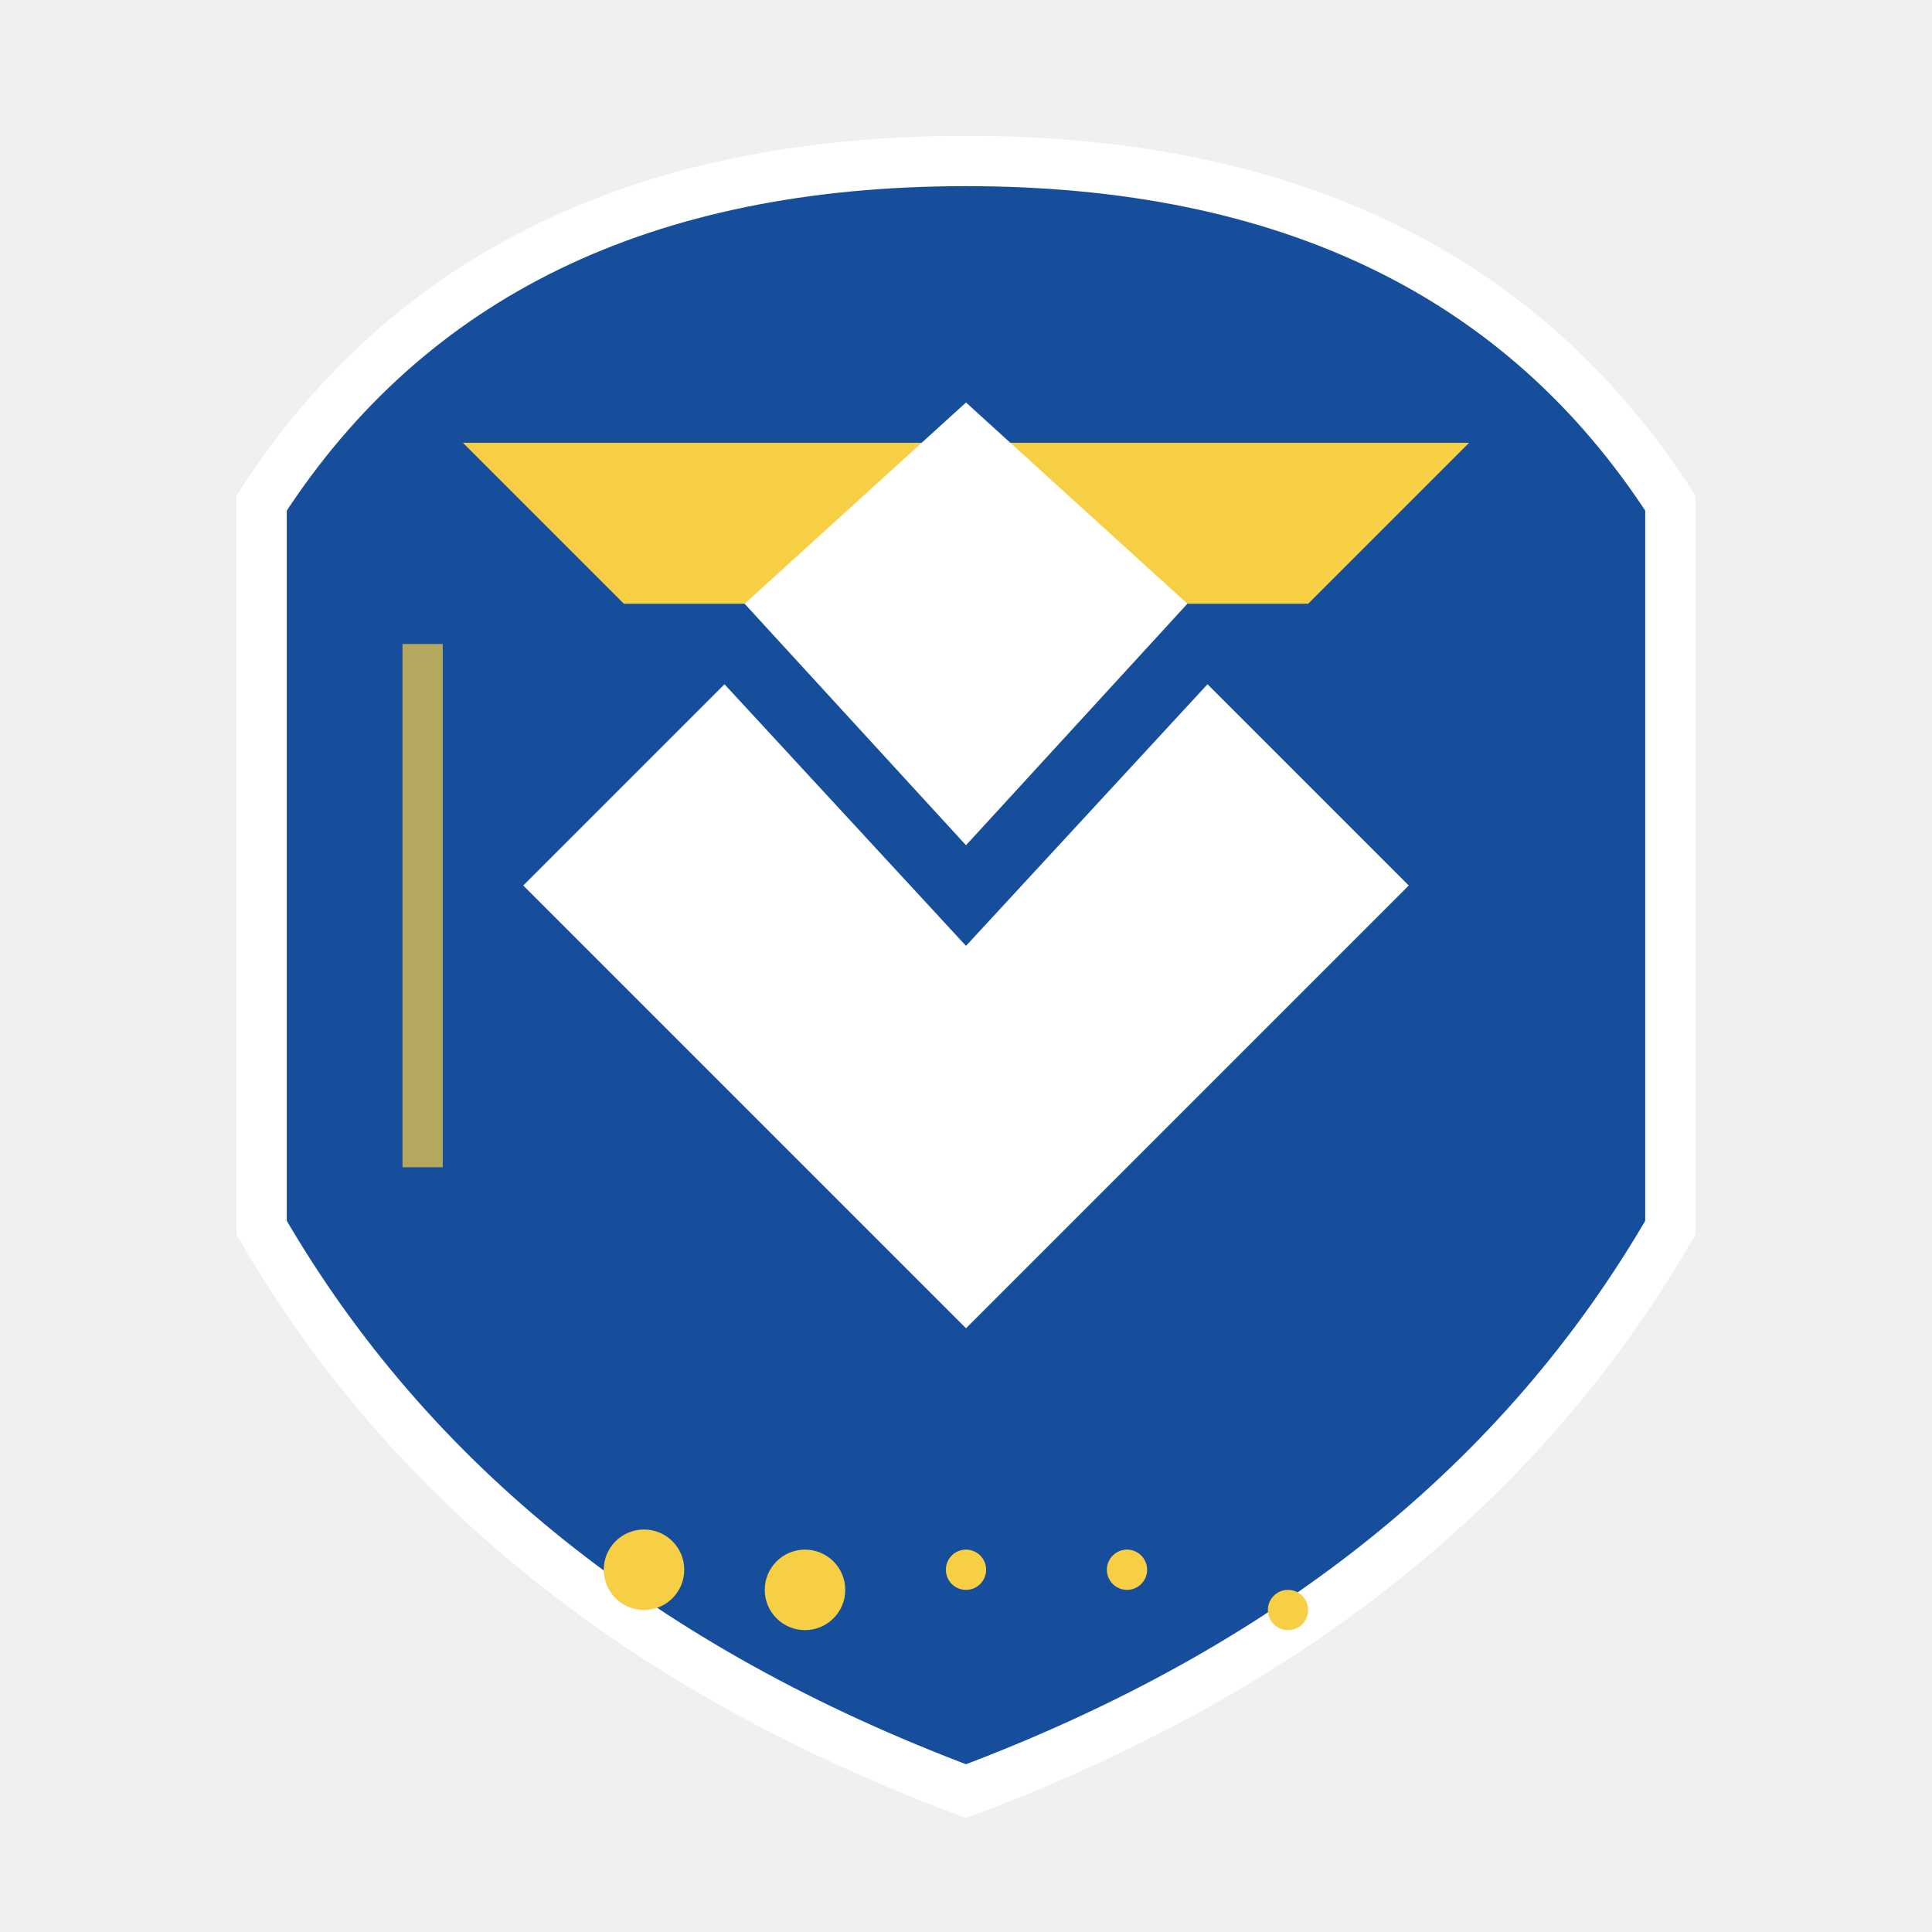
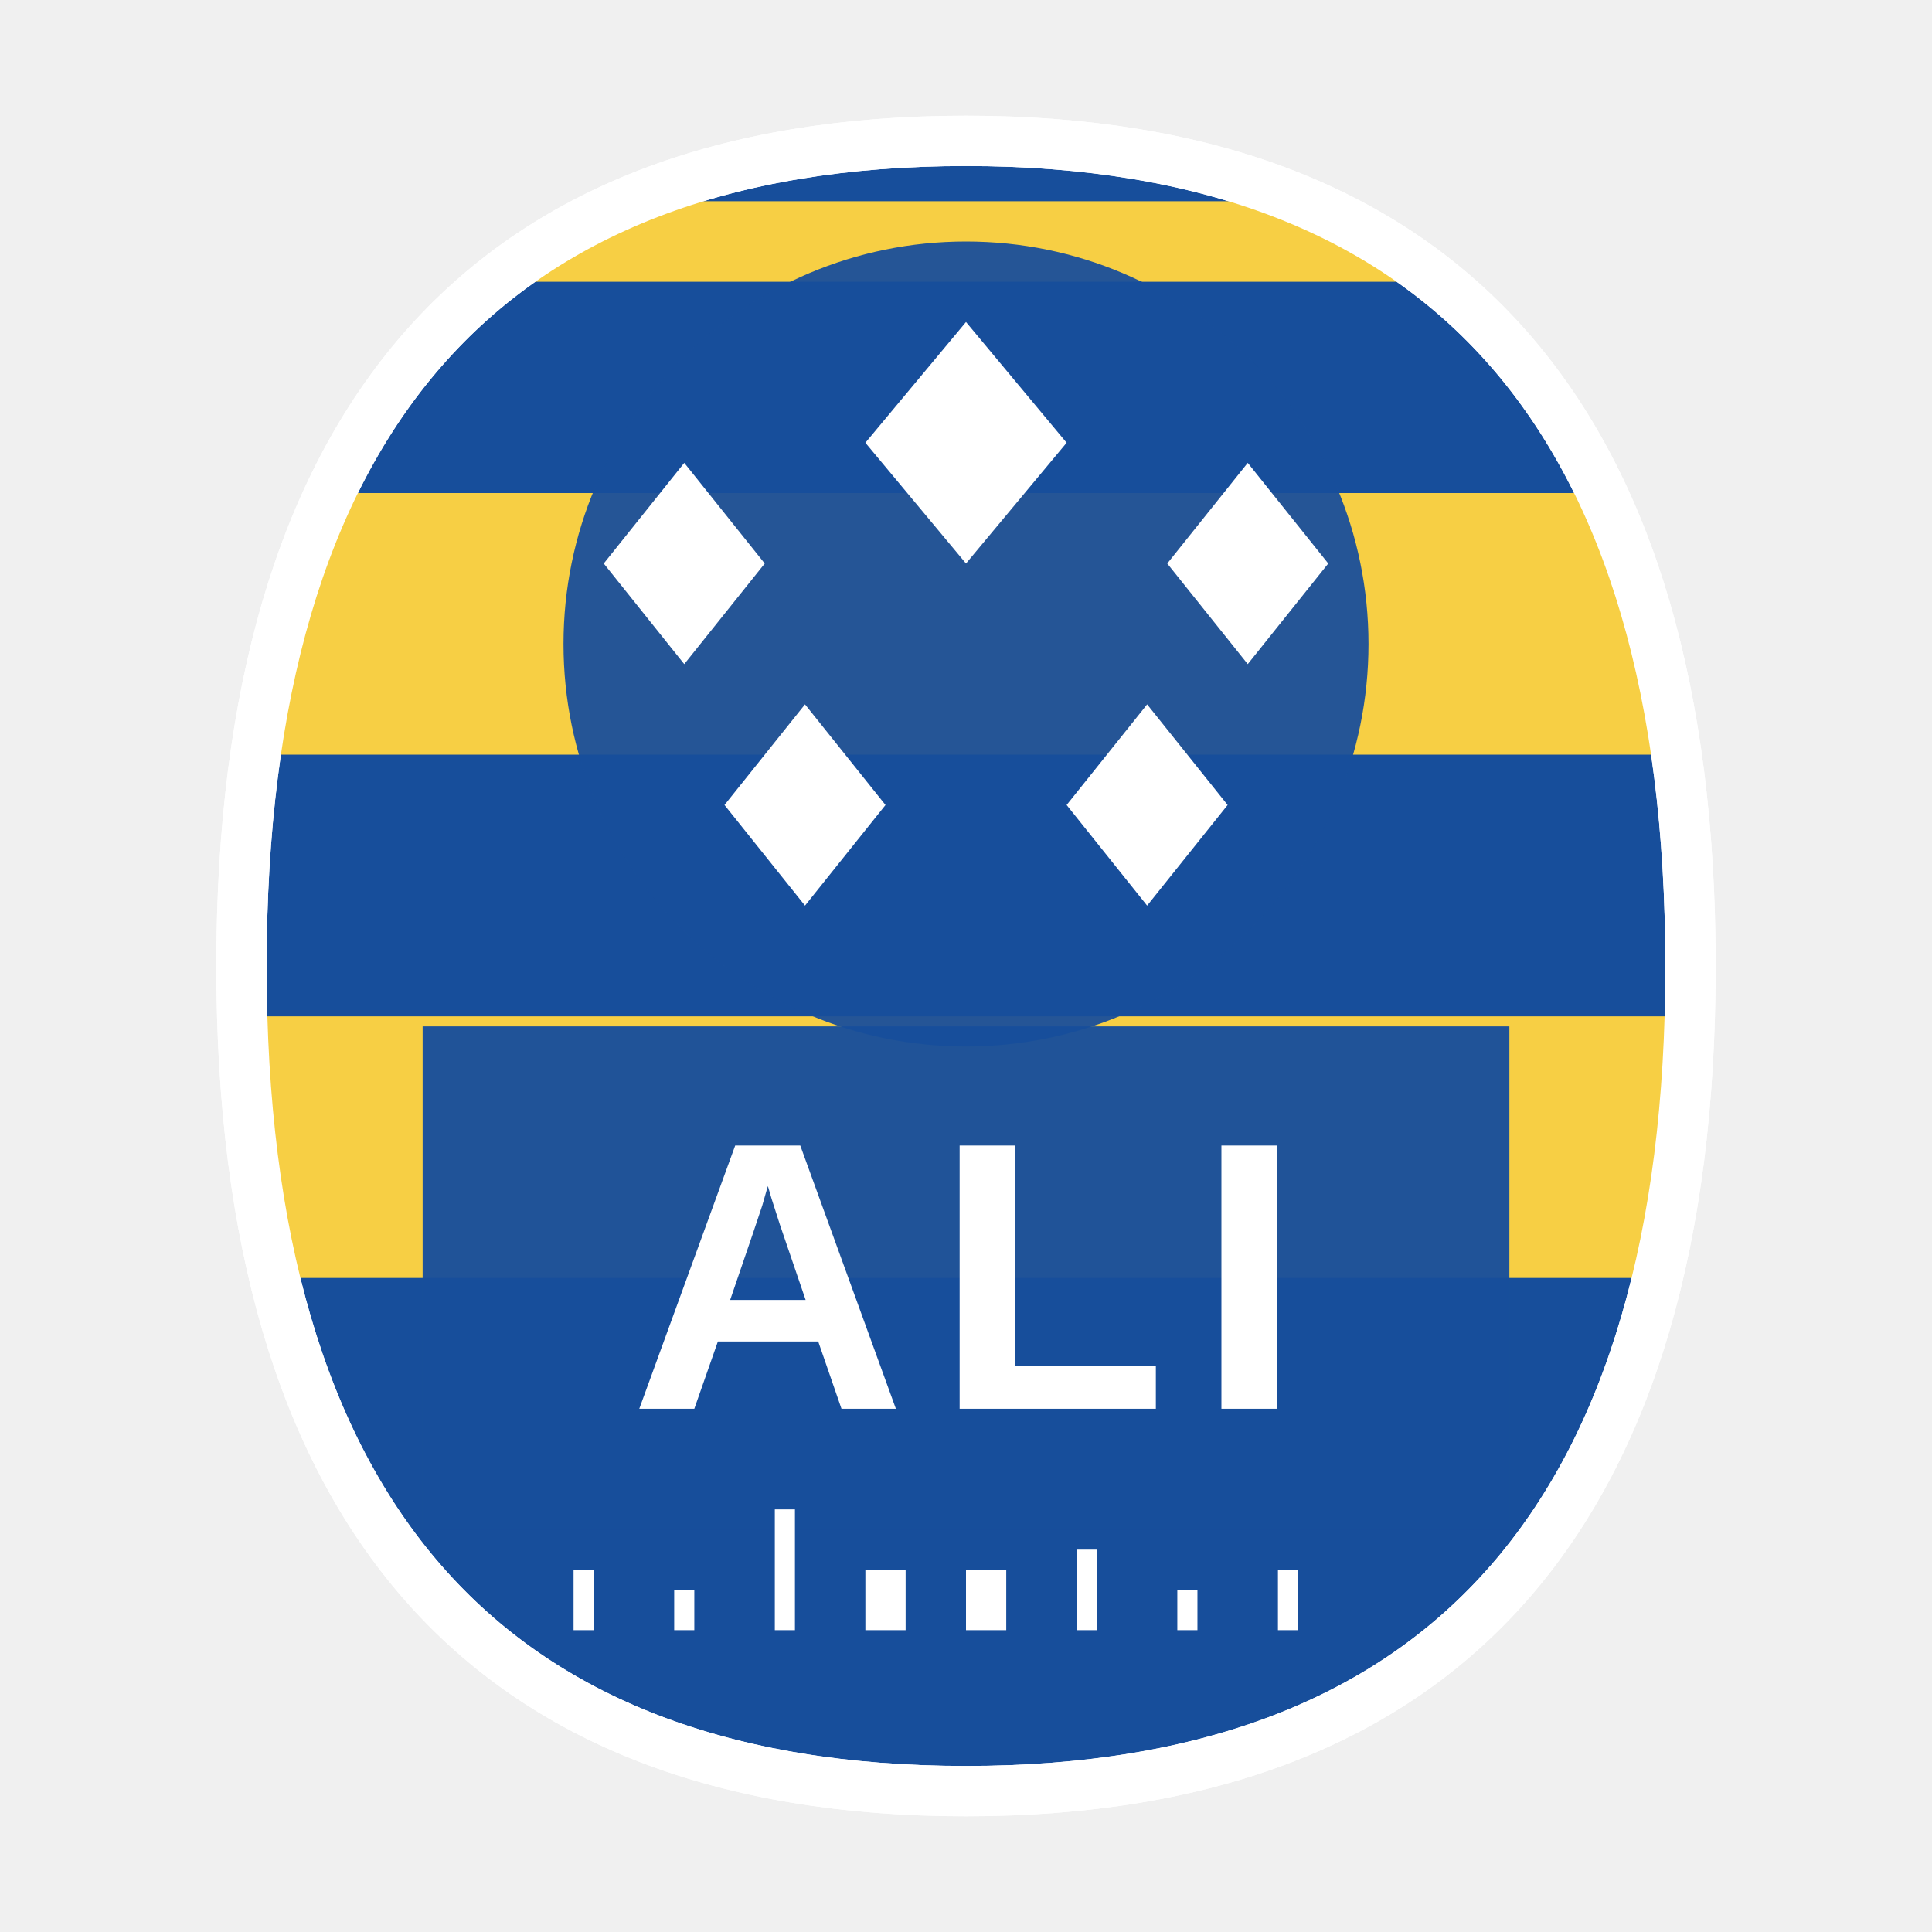
<svg xmlns="http://www.w3.org/2000/svg" viewBox="0 0 96 96" width="96" height="96" role="img">
-   <path d="M48 8Q72 8 83 25V61Q72 80 48 89 24 80 13 61V25Q24 8 48 8Z" fill="#174e9b" stroke="#ffffff" stroke-width="2.5" />
-   <path d="M23 22h50l-8 8H31Z" fill="#f7cf44" />
-   <g fill="#ffffff" transform="rotate(180 48 48)">
-     <path d="m26 52 22-22 22 22-10 10-12-13-12 13Z" />
-     <path d="m37 66 11-12 11 12-11 10Z" />
+   <defs>
+     <clipPath id="crest">
+       <path d="M48 7C72 7 84 21 84 48S72 89 48 89 12 75 12 48 24 7 48 7Z" />
+     </clipPath>
+   </defs>
+   <path d="M48 7C72 7 84 21 84 48S72 89 48 89 12 75 12 48 24 7 48 7Z" fill="#174e9b" stroke="#ffffff" stroke-width="2.5" />
+   <g clip-path="url(#crest)">
+     <path d="M7 31h82M7 57h82" stroke="#f7cf44" stroke-width="13" />
+     <path d="M22 12H74" stroke="#f7cf44" stroke-width="4" />
+     <circle cx="48" cy="32" r="20" fill="#174e9b" opacity=".94" />
+     <g style="color:#ffffff" fill="#ffffff" stroke-linejoin="round">
+       <path d="m34 23 4 5-4 5-4-5Zm14-7 5 6-5 6-5-6Zm14 7 4 5-4 5-4-5ZM40 35l4 5-4 5-4-5Zm17 0 4 5-4 5-4-5Z" />
+     </g>
+     <path d="M21 51H75V76H21Z" fill="#174e9b" opacity=".96" />
+     <text x="48" y="70" fill="#ffffff" text-anchor="middle" font-family="Arial,Helvetica,sans-serif" font-size="19" font-weight="900" letter-spacing="1.4">ALI</text>
+     <g>
+       <path d="M29 81v-3" stroke="#ffffff" stroke-width="1" />
+       <path d="M34 81v-2" stroke="#ffffff" stroke-width="1" />
+       <path d="M39 81v-6" stroke="#ffffff" stroke-width="1" />
+       <path d="M44 81v-3" stroke="#ffffff" stroke-width="2" />
+       <path d="M49 81v-3" stroke="#ffffff" stroke-width="2" />
+       <path d="M54 81v-4" stroke="#ffffff" stroke-width="1" />
+       <path d="M59 81v-2" stroke="#ffffff" stroke-width="1" />
+       <path d="M64 81v-3" stroke="#ffffff" stroke-width="1" />
+     </g>
  </g>
-   <g fill="#f7cf44">
-     <circle cx="32" cy="78" r="2" />
-     <circle cx="40" cy="79" r="2" />
-     <circle cx="48" cy="78" r="1" />
-     <circle cx="56" cy="78" r="1" />
-     <circle cx="64" cy="80" r="1" />
-   </g>
-   <path d="M21 32v26" stroke="#f7cf44" stroke-width="2" opacity=".7" />
+   <path d="M48 7C72 7 84 21 84 48S72 89 48 89 12 75 12 48 24 7 48 7Z" fill="none" stroke="#ffffff" stroke-width="2.5" />
</svg>
